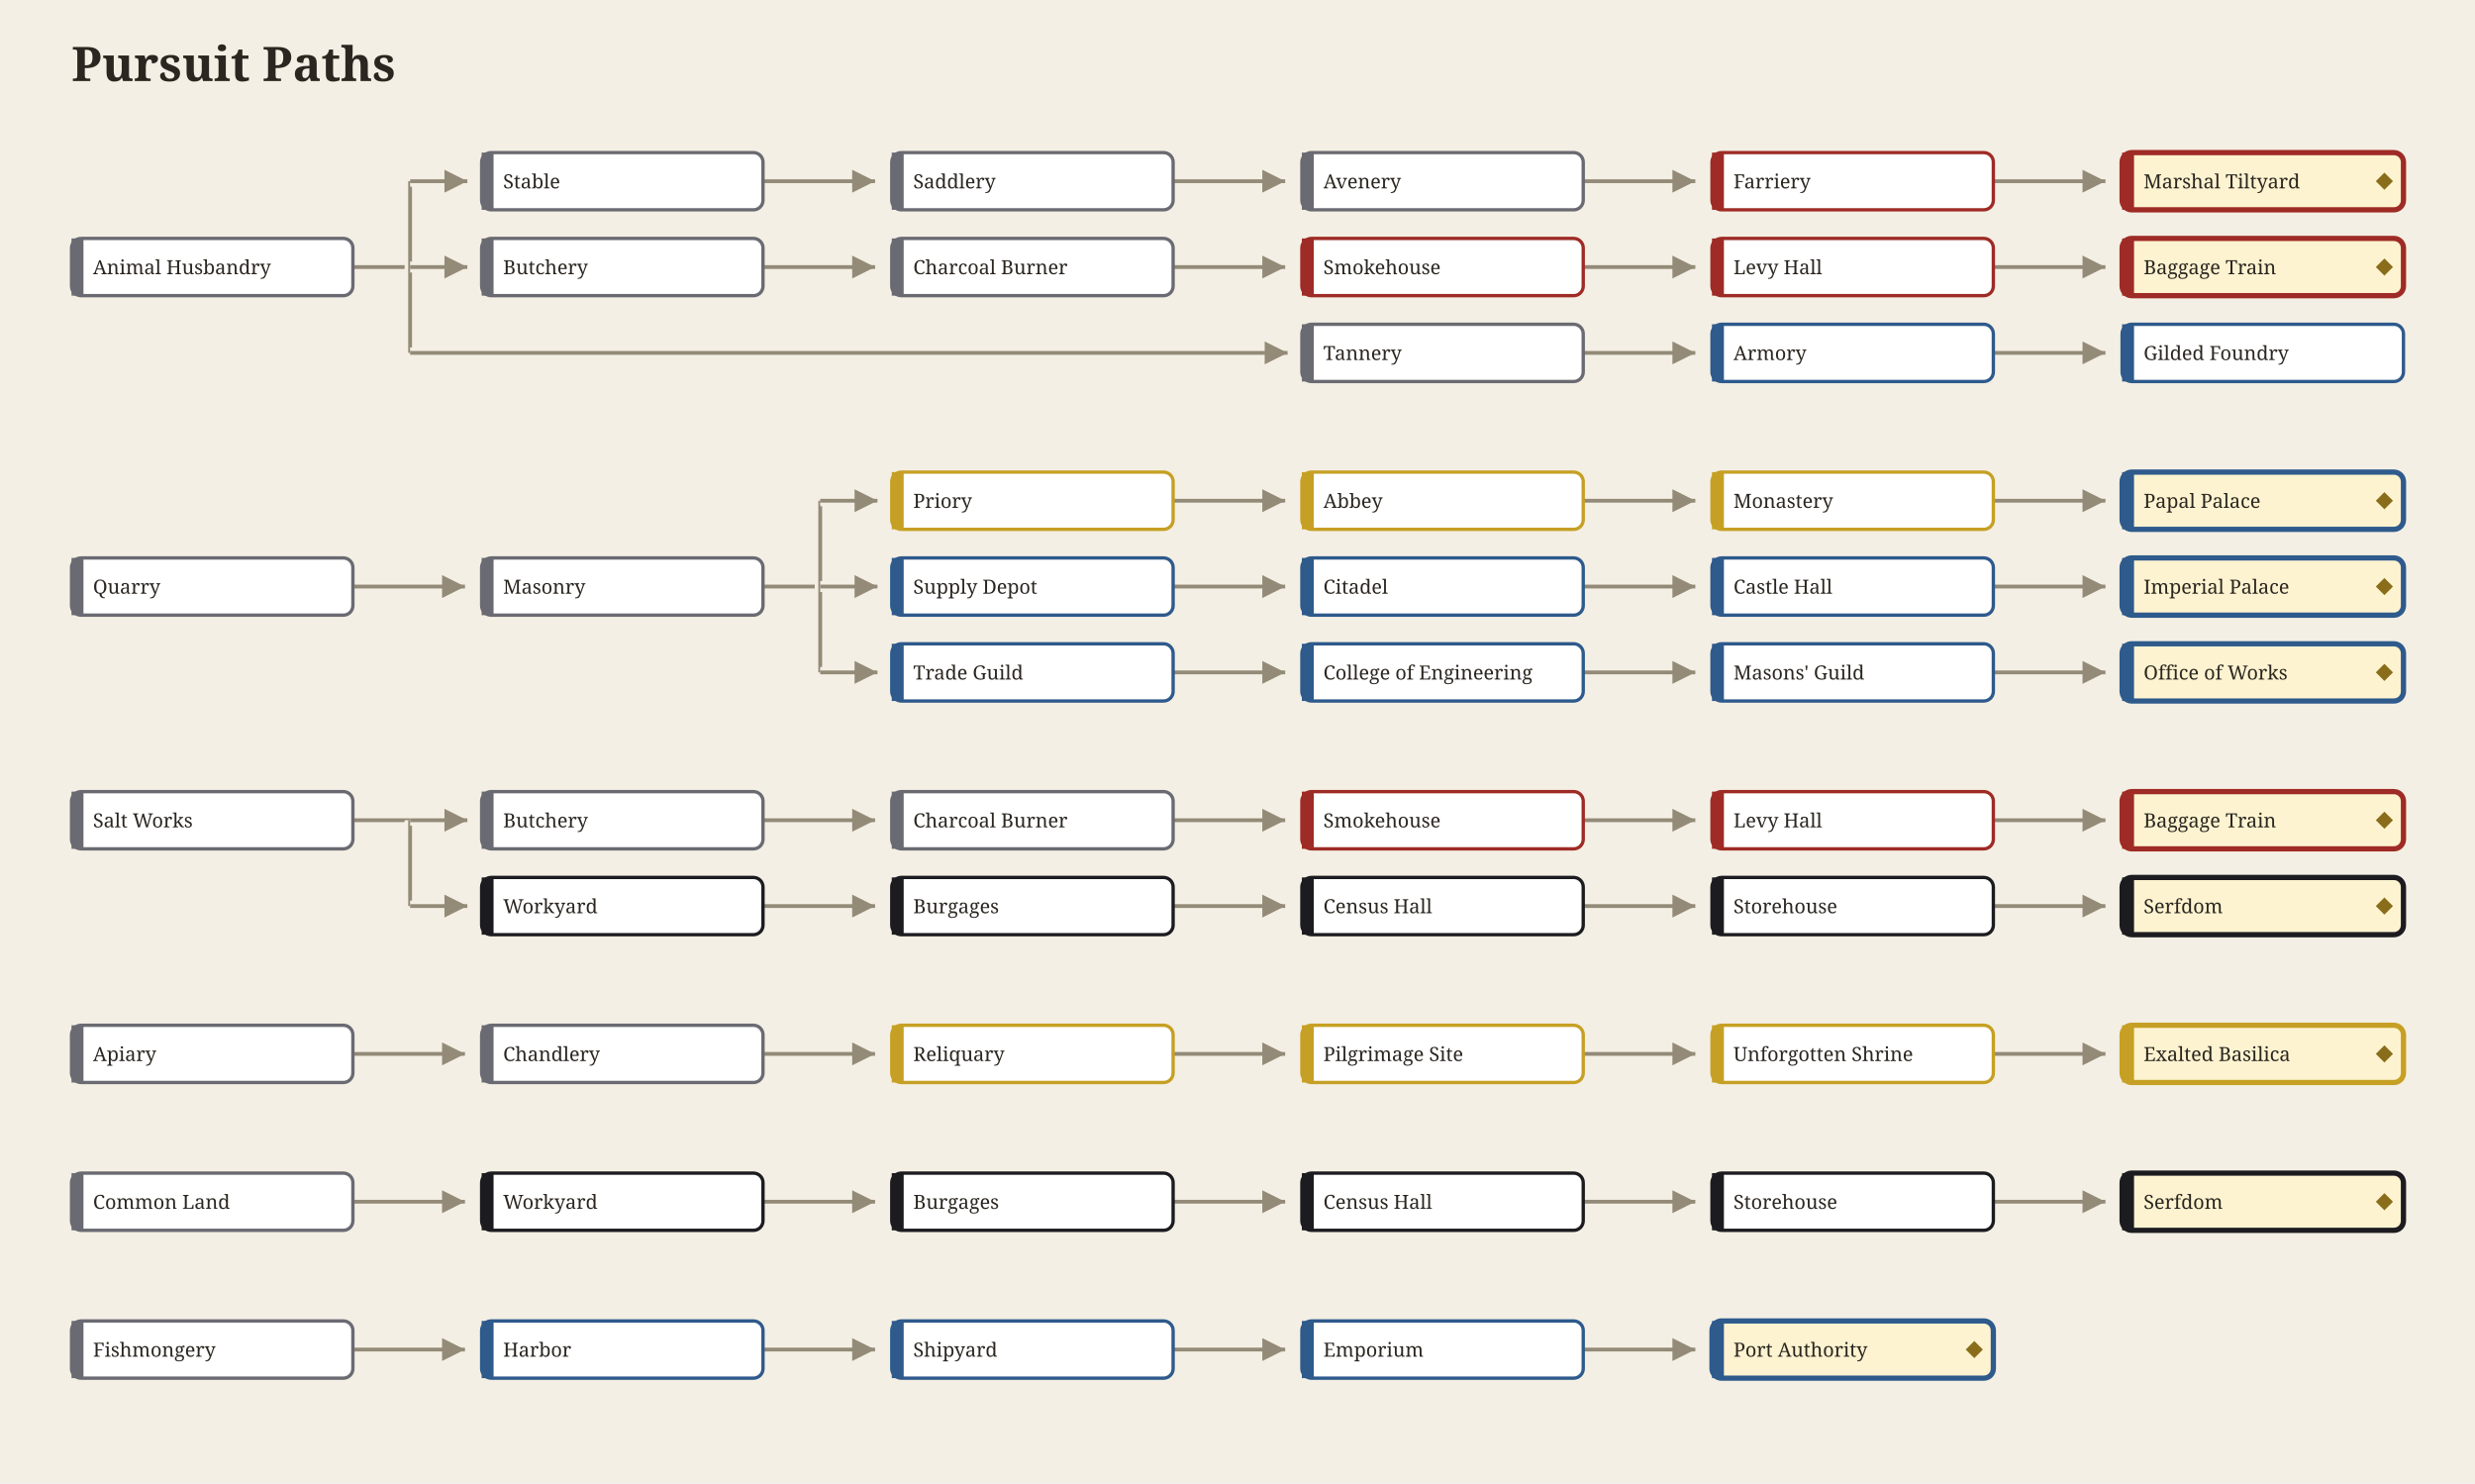
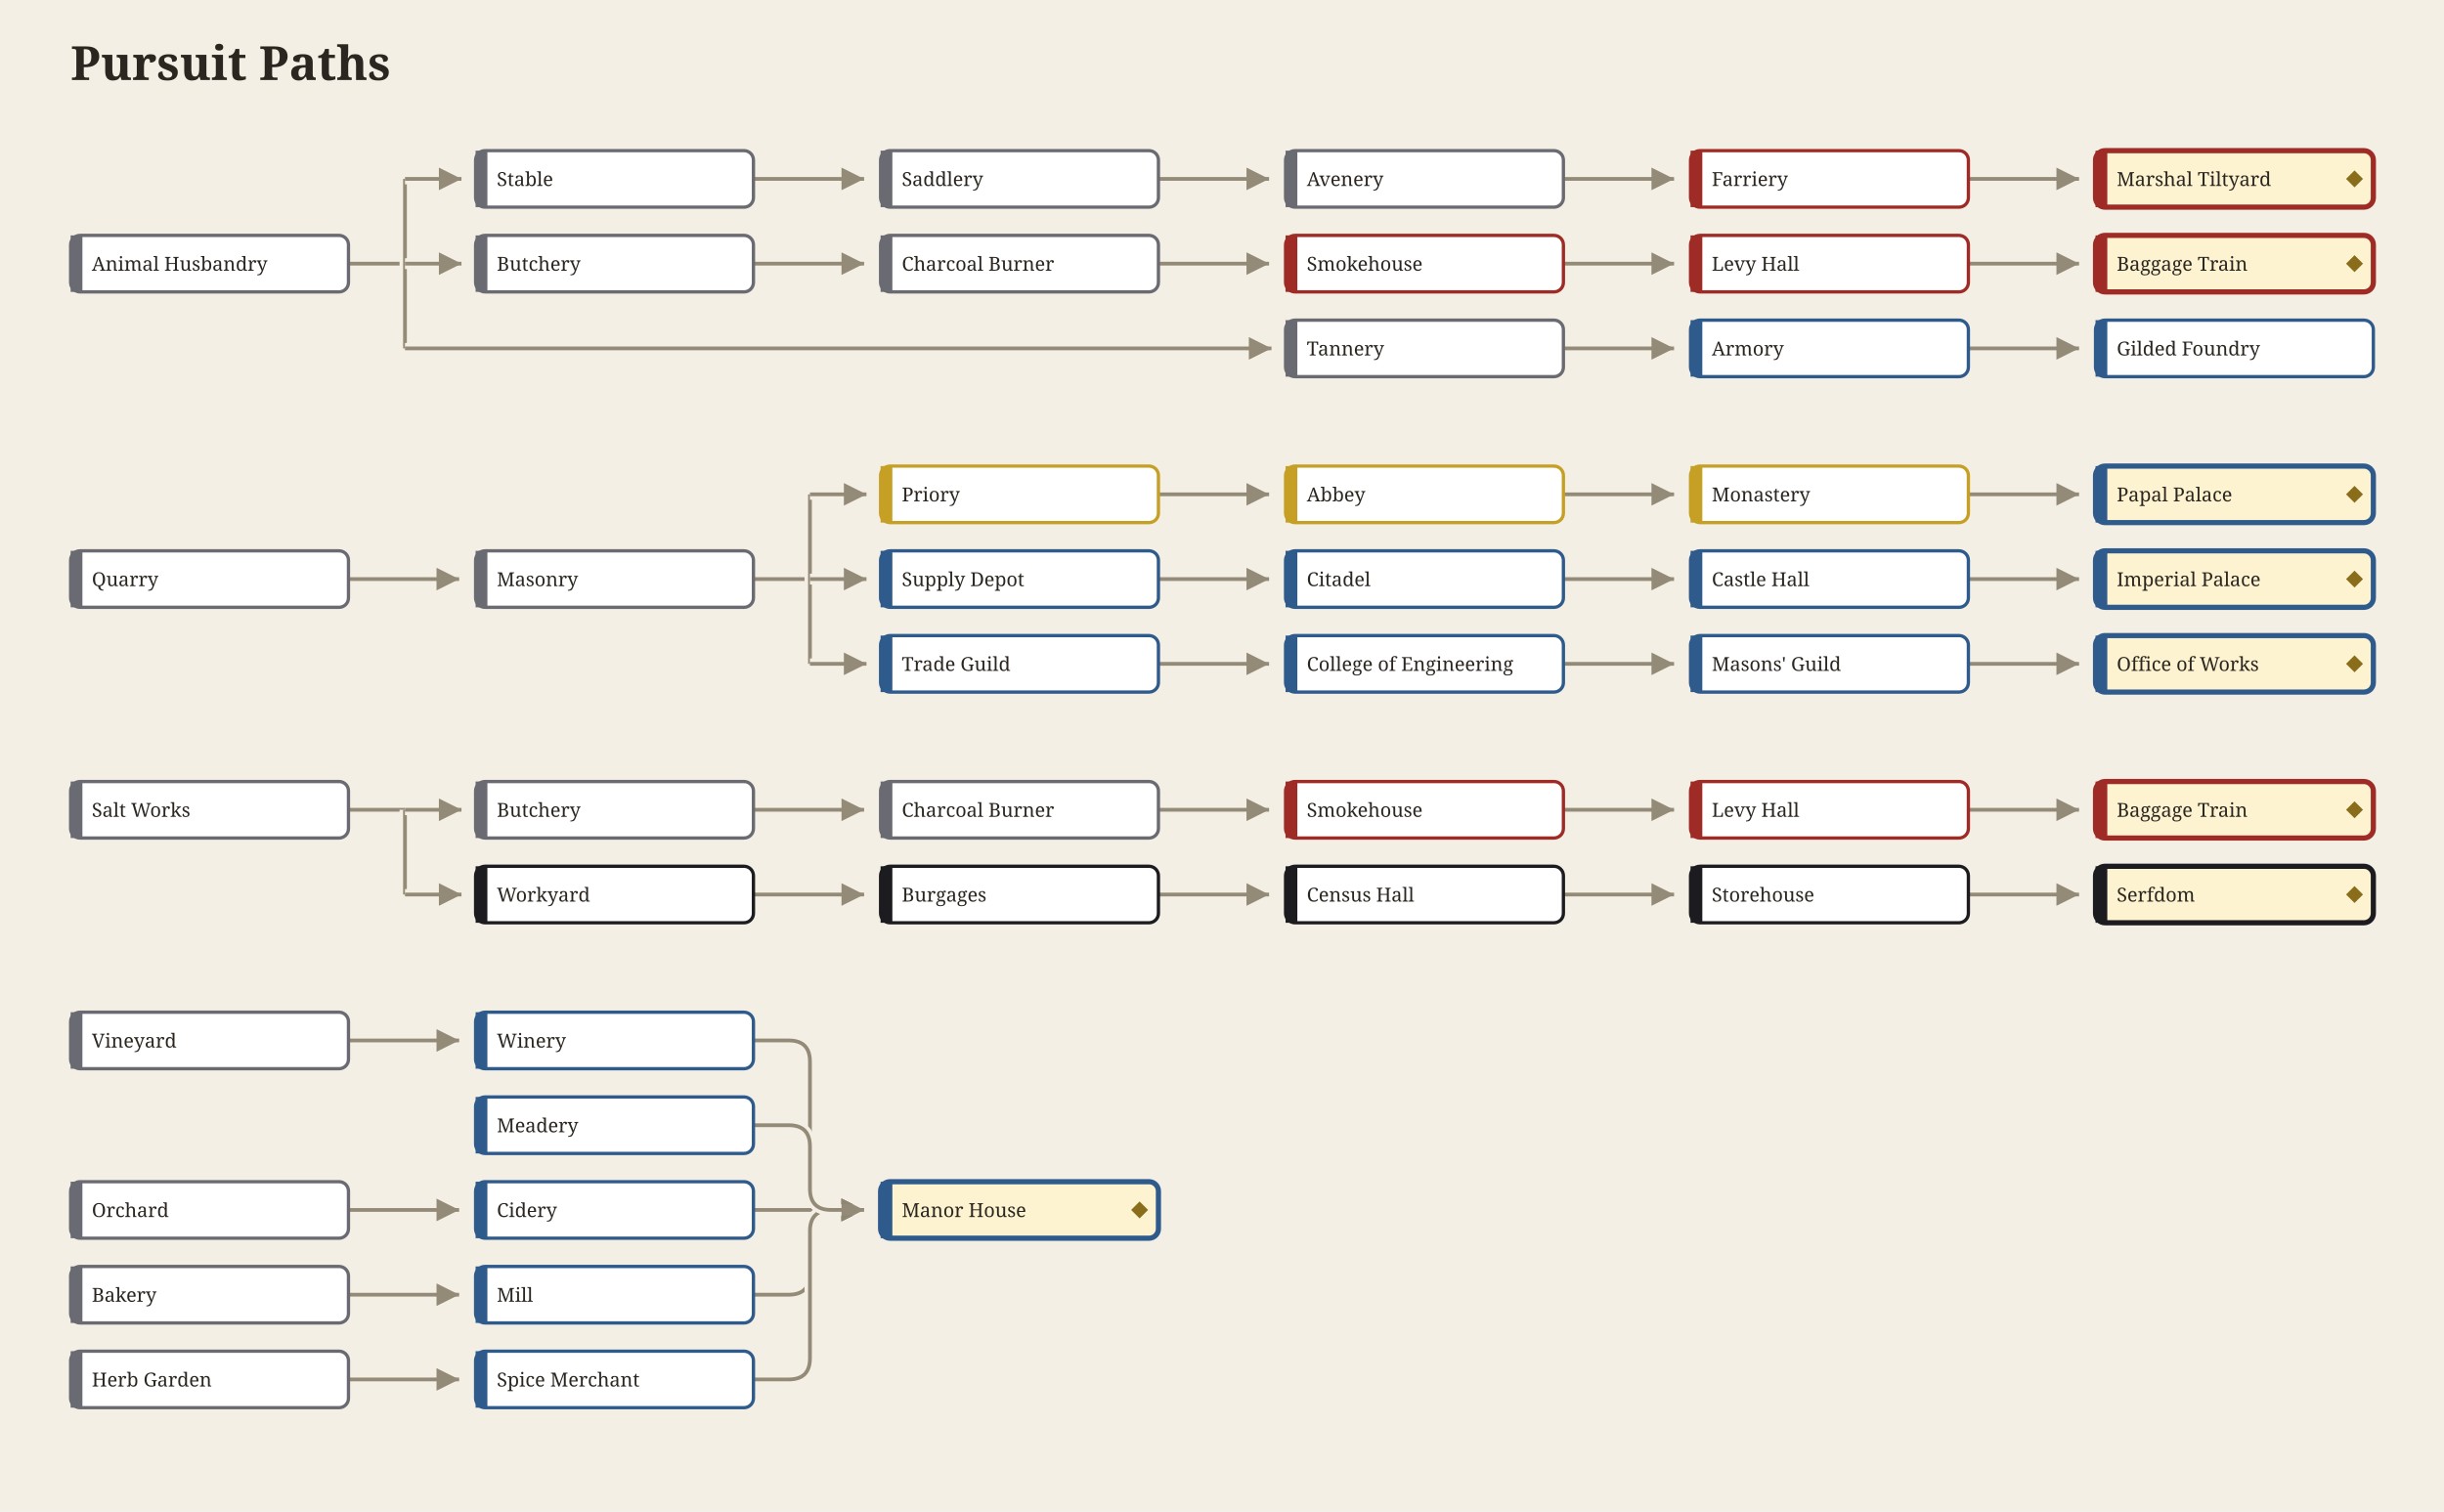
- <svg xmlns="http://www.w3.org/2000/svg" width="1038" height="622" viewBox="0 0 1038 622" font-family="Georgia, serif">
-   <rect width="1038" height="622" fill="#f4efe4" />
+ <svg xmlns="http://www.w3.org/2000/svg" width="1038" height="642" viewBox="0 0 1038 642" font-family="Georgia, serif">
+   <rect width="1038" height="642" fill="#f4efe4" />
  <defs>
    <marker id="arw-2E5A8C" markerWidth="7" markerHeight="7" refX="6" refY="3" orient="auto">
      <path d="M0,0 L6,3 L0,6 Z" fill="#2E5A8C" />
    </marker>
    <marker id="arw-9E2B25" markerWidth="7" markerHeight="7" refX="6" refY="3" orient="auto">
      <path d="M0,0 L6,3 L0,6 Z" fill="#9E2B25" />
    </marker>
    <marker id="arw-1c9c8c" markerWidth="7" markerHeight="7" refX="6" refY="3" orient="auto">
      <path d="M0,0 L6,3 L0,6 Z" fill="#1c9c8c" />
    </marker>
    <marker id="arw-C6A024" markerWidth="7" markerHeight="7" refX="6" refY="3" orient="auto">
      <path d="M0,0 L6,3 L0,6 Z" fill="#C6A024" />
    </marker>
    <marker id="arw-6A3D8F" markerWidth="7" markerHeight="7" refX="6" refY="3" orient="auto">
      <path d="M0,0 L6,3 L0,6 Z" fill="#6A3D8F" />
    </marker>
    <marker id="arw-CC6A1A" markerWidth="7" markerHeight="7" refX="6" refY="3" orient="auto">
      <path d="M0,0 L6,3 L0,6 Z" fill="#CC6A1A" />
    </marker>
    <marker id="arw-3a7d3a" markerWidth="7" markerHeight="7" refX="6" refY="3" orient="auto">
      <path d="M0,0 L6,3 L0,6 Z" fill="#3a7d3a" />
    </marker>
    <marker id="arw-b5347a" markerWidth="7" markerHeight="7" refX="6" refY="3" orient="auto">
      <path d="M0,0 L6,3 L0,6 Z" fill="#b5347a" />
    </marker>
    <marker id="arw-2b6f9e" markerWidth="7" markerHeight="7" refX="6" refY="3" orient="auto">
      <path d="M0,0 L6,3 L0,6 Z" fill="#2b6f9e" />
    </marker>
    <marker id="arw-8a6d1a" markerWidth="7" markerHeight="7" refX="6" refY="3" orient="auto">
      <path d="M0,0 L6,3 L0,6 Z" fill="#8a6d1a" />
    </marker>
    <marker id="arw-5f5647" markerWidth="7" markerHeight="7" refX="6" refY="3" orient="auto">
      <path d="M0,0 L6,3 L0,6 Z" fill="#5f5647" />
    </marker>
    <marker id="arw-7a2ea0" markerWidth="7" markerHeight="7" refX="6" refY="3" orient="auto">
      <path d="M0,0 L6,3 L0,6 Z" fill="#7a2ea0" />
    </marker>
    <marker id="arw-0f8a7e" markerWidth="7" markerHeight="7" refX="6" refY="3" orient="auto">
      <path d="M0,0 L6,3 L0,6 Z" fill="#0f8a7e" />
    </marker>
    <marker id="arw-a83232" markerWidth="7" markerHeight="7" refX="6" refY="3" orient="auto">
      <path d="M0,0 L6,3 L0,6 Z" fill="#a83232" />
    </marker>
    <marker id="arw-8f8672" markerWidth="7" markerHeight="7" refX="6" refY="3" orient="auto">
      <path d="M0,0 L6,3 L0,6 Z" fill="#8f8672" />
    </marker>
  </defs>
  <text x="30" y="34" font-size="20" font-weight="bold" fill="#2b2620">Pursuit Paths</text>
  <path d="M148,112 L172,112" fill="none" stroke="#f4efe4" stroke-width="4.6" opacity="1" />
  <path d="M148,112 L172,112" fill="none" stroke="#8f8672" stroke-width="1.6" opacity="0.95" />
  <path d="M172,76 L172,148" fill="none" stroke="#f4efe4" stroke-width="4.6" opacity="1" />
  <path d="M172,76 L172,148" fill="none" stroke="#8f8672" stroke-width="1.6" opacity="0.95" />
  <path d="M172,112 L196,112" fill="none" stroke="#f4efe4" stroke-width="4.6" opacity="1" />
  <path d="M172,112 L196,112" fill="none" stroke="#8f8672" stroke-width="1.6" opacity="0.95" marker-end="url(#arw-8f8672)" />
  <path d="M172,148 L540,148" fill="none" stroke="#f4efe4" stroke-width="4.6" opacity="1" />
  <path d="M172,148 L540,148" fill="none" stroke="#8f8672" stroke-width="1.6" opacity="0.95" marker-end="url(#arw-8f8672)" />
  <path d="M172,76 L196,76" fill="none" stroke="#f4efe4" stroke-width="4.6" opacity="1" />
  <path d="M172,76 L196,76" fill="none" stroke="#8f8672" stroke-width="1.6" opacity="0.95" marker-end="url(#arw-8f8672)" />
  <path d="M320,112 L367,112" fill="none" stroke="#f4efe4" stroke-width="4.6" opacity="1" />
  <path d="M320,112 L367,112" fill="none" stroke="#8f8672" stroke-width="1.6" opacity="0.95" marker-end="url(#arw-8f8672)" />
  <path d="M320,76 L367,76" fill="none" stroke="#f4efe4" stroke-width="4.6" opacity="1" />
  <path d="M320,76 L367,76" fill="none" stroke="#8f8672" stroke-width="1.6" opacity="0.95" marker-end="url(#arw-8f8672)" />
  <path d="M492,112 L539,112" fill="none" stroke="#f4efe4" stroke-width="4.6" opacity="1" />
  <path d="M492,112 L539,112" fill="none" stroke="#8f8672" stroke-width="1.6" opacity="0.95" marker-end="url(#arw-8f8672)" />
  <path d="M492,76 L539,76" fill="none" stroke="#f4efe4" stroke-width="4.6" opacity="1" />
  <path d="M492,76 L539,76" fill="none" stroke="#8f8672" stroke-width="1.6" opacity="0.95" marker-end="url(#arw-8f8672)" />
  <path d="M664,112 L711,112" fill="none" stroke="#f4efe4" stroke-width="4.6" opacity="1" />
  <path d="M664,112 L711,112" fill="none" stroke="#8f8672" stroke-width="1.6" opacity="0.95" marker-end="url(#arw-8f8672)" />
  <path d="M664,148 L711,148" fill="none" stroke="#f4efe4" stroke-width="4.6" opacity="1" />
  <path d="M664,148 L711,148" fill="none" stroke="#8f8672" stroke-width="1.6" opacity="0.95" marker-end="url(#arw-8f8672)" />
  <path d="M664,76 L711,76" fill="none" stroke="#f4efe4" stroke-width="4.6" opacity="1" />
  <path d="M664,76 L711,76" fill="none" stroke="#8f8672" stroke-width="1.6" opacity="0.95" marker-end="url(#arw-8f8672)" />
  <path d="M836,112 L883,112" fill="none" stroke="#f4efe4" stroke-width="4.6" opacity="1" />
  <path d="M836,112 L883,112" fill="none" stroke="#8f8672" stroke-width="1.6" opacity="0.95" marker-end="url(#arw-8f8672)" />
  <path d="M836,148 L883,148" fill="none" stroke="#f4efe4" stroke-width="4.6" opacity="1" />
  <path d="M836,148 L883,148" fill="none" stroke="#8f8672" stroke-width="1.6" opacity="0.95" marker-end="url(#arw-8f8672)" />
  <path d="M836,76 L883,76" fill="none" stroke="#f4efe4" stroke-width="4.6" opacity="1" />
  <path d="M836,76 L883,76" fill="none" stroke="#8f8672" stroke-width="1.6" opacity="0.95" marker-end="url(#arw-8f8672)" />
  <rect x="30" y="100" width="118" height="24" rx="4" fill="#ffffff" stroke="#6a6a72" stroke-width="1.4" />
  <rect x="30" y="100" width="5" height="24" fill="#6a6a72" />
  <text x="39" y="115" font-size="8.2" fill="#2b2620">Animal Husbandry</text>
  <rect x="202" y="100" width="118" height="24" rx="4" fill="#ffffff" stroke="#6a6a72" stroke-width="1.4" />
  <rect x="202" y="100" width="5" height="24" fill="#6a6a72" />
  <text x="211" y="115" font-size="8.2" fill="#2b2620">Butchery</text>
  <rect x="202" y="64" width="118" height="24" rx="4" fill="#ffffff" stroke="#6a6a72" stroke-width="1.4" />
  <rect x="202" y="64" width="5" height="24" fill="#6a6a72" />
  <text x="211" y="79" font-size="8.2" fill="#2b2620">Stable</text>
  <rect x="374" y="100" width="118" height="24" rx="4" fill="#ffffff" stroke="#6a6a72" stroke-width="1.4" />
  <rect x="374" y="100" width="5" height="24" fill="#6a6a72" />
  <text x="383" y="115" font-size="8.2" fill="#2b2620">Charcoal Burner</text>
  <rect x="374" y="64" width="118" height="24" rx="4" fill="#ffffff" stroke="#6a6a72" stroke-width="1.4" />
  <rect x="374" y="64" width="5" height="24" fill="#6a6a72" />
  <text x="383" y="79" font-size="8.2" fill="#2b2620">Saddlery</text>
  <rect x="546" y="100" width="118" height="24" rx="4" fill="#ffffff" stroke="#9E2B25" stroke-width="1.4" />
  <rect x="546" y="100" width="5" height="24" fill="#9E2B25" />
  <text x="555" y="115" font-size="8.2" fill="#2b2620">Smokehouse</text>
  <rect x="546" y="136" width="118" height="24" rx="4" fill="#ffffff" stroke="#6a6a72" stroke-width="1.4" />
  <rect x="546" y="136" width="5" height="24" fill="#6a6a72" />
  <text x="555" y="151" font-size="8.2" fill="#2b2620">Tannery</text>
  <rect x="546" y="64" width="118" height="24" rx="4" fill="#ffffff" stroke="#6a6a72" stroke-width="1.4" />
  <rect x="546" y="64" width="5" height="24" fill="#6a6a72" />
  <text x="555" y="79" font-size="8.2" fill="#2b2620">Avenery</text>
  <rect x="718" y="100" width="118" height="24" rx="4" fill="#ffffff" stroke="#9E2B25" stroke-width="1.4" />
  <rect x="718" y="100" width="5" height="24" fill="#9E2B25" />
  <text x="727" y="115" font-size="8.2" fill="#2b2620">Levy Hall</text>
  <rect x="718" y="136" width="118" height="24" rx="4" fill="#ffffff" stroke="#2E5A8C" stroke-width="1.4" />
  <rect x="718" y="136" width="5" height="24" fill="#2E5A8C" />
  <text x="727" y="151" font-size="8.2" fill="#2b2620">Armory</text>
  <rect x="718" y="64" width="118" height="24" rx="4" fill="#ffffff" stroke="#9E2B25" stroke-width="1.4" />
  <rect x="718" y="64" width="5" height="24" fill="#9E2B25" />
  <text x="727" y="79" font-size="8.2" fill="#2b2620">Farriery</text>
  <rect x="890" y="100" width="118" height="24" rx="4" fill="#fdf3d0" stroke="#9E2B25" stroke-width="2.2" />
  <rect x="890" y="100" width="5" height="24" fill="#9E2B25" />
  <text x="899" y="115" font-size="8.2" fill="#2b2620">Baggage Train</text>
  <polygon points="1000.0,108.4 1003.6,112.0 1000.0,115.6 996.4,112.0" fill="#8a6d1a" />
  <rect x="890" y="136" width="118" height="24" rx="4" fill="#ffffff" stroke="#2E5A8C" stroke-width="1.4" />
  <rect x="890" y="136" width="5" height="24" fill="#2E5A8C" />
  <text x="899" y="151" font-size="8.2" fill="#2b2620">Gilded Foundry</text>
  <rect x="890" y="64" width="118" height="24" rx="4" fill="#fdf3d0" stroke="#9E2B25" stroke-width="2.2" />
  <rect x="890" y="64" width="5" height="24" fill="#9E2B25" />
  <text x="899" y="79" font-size="8.2" fill="#2b2620">Marshal Tiltyard</text>
  <polygon points="1000.0,72.4 1003.6,76.0 1000.0,79.6 996.4,76.0" fill="#8a6d1a" />
  <path d="M148,246 L195,246" fill="none" stroke="#f4efe4" stroke-width="4.6" opacity="1" />
  <path d="M148,246 L195,246" fill="none" stroke="#8f8672" stroke-width="1.6" opacity="0.95" marker-end="url(#arw-8f8672)" />
  <path d="M320,246 L344,246" fill="none" stroke="#f4efe4" stroke-width="4.6" opacity="1" />
  <path d="M320,246 L344,246" fill="none" stroke="#8f8672" stroke-width="1.6" opacity="0.95" />
  <path d="M344,210 L344,282" fill="none" stroke="#f4efe4" stroke-width="4.6" opacity="1" />
  <path d="M344,210 L344,282" fill="none" stroke="#8f8672" stroke-width="1.6" opacity="0.95" />
  <path d="M344,210 L368,210" fill="none" stroke="#f4efe4" stroke-width="4.6" opacity="1" />
  <path d="M344,210 L368,210" fill="none" stroke="#8f8672" stroke-width="1.6" opacity="0.95" marker-end="url(#arw-8f8672)" />
  <path d="M344,246 L368,246" fill="none" stroke="#f4efe4" stroke-width="4.6" opacity="1" />
  <path d="M344,246 L368,246" fill="none" stroke="#8f8672" stroke-width="1.6" opacity="0.95" marker-end="url(#arw-8f8672)" />
  <path d="M344,282 L368,282" fill="none" stroke="#f4efe4" stroke-width="4.6" opacity="1" />
  <path d="M344,282 L368,282" fill="none" stroke="#8f8672" stroke-width="1.6" opacity="0.95" marker-end="url(#arw-8f8672)" />
  <path d="M492,246 L539,246" fill="none" stroke="#f4efe4" stroke-width="4.6" opacity="1" />
  <path d="M492,246 L539,246" fill="none" stroke="#8f8672" stroke-width="1.6" opacity="0.95" marker-end="url(#arw-8f8672)" />
  <path d="M492,282 L539,282" fill="none" stroke="#f4efe4" stroke-width="4.6" opacity="1" />
  <path d="M492,282 L539,282" fill="none" stroke="#8f8672" stroke-width="1.6" opacity="0.95" marker-end="url(#arw-8f8672)" />
  <path d="M492,210 L539,210" fill="none" stroke="#f4efe4" stroke-width="4.6" opacity="1" />
  <path d="M492,210 L539,210" fill="none" stroke="#8f8672" stroke-width="1.6" opacity="0.95" marker-end="url(#arw-8f8672)" />
  <path d="M664,246 L711,246" fill="none" stroke="#f4efe4" stroke-width="4.6" opacity="1" />
  <path d="M664,246 L711,246" fill="none" stroke="#8f8672" stroke-width="1.6" opacity="0.95" marker-end="url(#arw-8f8672)" />
  <path d="M664,282 L711,282" fill="none" stroke="#f4efe4" stroke-width="4.6" opacity="1" />
  <path d="M664,282 L711,282" fill="none" stroke="#8f8672" stroke-width="1.6" opacity="0.95" marker-end="url(#arw-8f8672)" />
  <path d="M664,210 L711,210" fill="none" stroke="#f4efe4" stroke-width="4.6" opacity="1" />
  <path d="M664,210 L711,210" fill="none" stroke="#8f8672" stroke-width="1.6" opacity="0.95" marker-end="url(#arw-8f8672)" />
  <path d="M836,246 L883,246" fill="none" stroke="#f4efe4" stroke-width="4.6" opacity="1" />
  <path d="M836,246 L883,246" fill="none" stroke="#8f8672" stroke-width="1.6" opacity="0.95" marker-end="url(#arw-8f8672)" />
  <path d="M836,282 L883,282" fill="none" stroke="#f4efe4" stroke-width="4.6" opacity="1" />
  <path d="M836,282 L883,282" fill="none" stroke="#8f8672" stroke-width="1.6" opacity="0.95" marker-end="url(#arw-8f8672)" />
  <path d="M836,210 L883,210" fill="none" stroke="#f4efe4" stroke-width="4.6" opacity="1" />
  <path d="M836,210 L883,210" fill="none" stroke="#8f8672" stroke-width="1.6" opacity="0.95" marker-end="url(#arw-8f8672)" />
  <rect x="30" y="234" width="118" height="24" rx="4" fill="#ffffff" stroke="#6a6a72" stroke-width="1.4" />
  <rect x="30" y="234" width="5" height="24" fill="#6a6a72" />
  <text x="39" y="249" font-size="8.2" fill="#2b2620">Quarry</text>
  <rect x="202" y="234" width="118" height="24" rx="4" fill="#ffffff" stroke="#6a6a72" stroke-width="1.4" />
  <rect x="202" y="234" width="5" height="24" fill="#6a6a72" />
  <text x="211" y="249" font-size="8.2" fill="#2b2620">Masonry</text>
  <rect x="374" y="234" width="118" height="24" rx="4" fill="#ffffff" stroke="#2E5A8C" stroke-width="1.4" />
  <rect x="374" y="234" width="5" height="24" fill="#2E5A8C" />
  <text x="383" y="249" font-size="8.2" fill="#2b2620">Supply Depot</text>
  <rect x="374" y="270" width="118" height="24" rx="4" fill="#ffffff" stroke="#2E5A8C" stroke-width="1.4" />
  <rect x="374" y="270" width="5" height="24" fill="#2E5A8C" />
  <text x="383" y="285" font-size="8.2" fill="#2b2620">Trade Guild</text>
  <rect x="374" y="198" width="118" height="24" rx="4" fill="#ffffff" stroke="#C6A024" stroke-width="1.4" />
  <rect x="374" y="198" width="5" height="24" fill="#C6A024" />
  <text x="383" y="213" font-size="8.2" fill="#2b2620">Priory</text>
  <rect x="546" y="234" width="118" height="24" rx="4" fill="#ffffff" stroke="#2E5A8C" stroke-width="1.4" />
  <rect x="546" y="234" width="5" height="24" fill="#2E5A8C" />
  <text x="555" y="249" font-size="8.2" fill="#2b2620">Citadel</text>
  <rect x="546" y="270" width="118" height="24" rx="4" fill="#ffffff" stroke="#2E5A8C" stroke-width="1.4" />
  <rect x="546" y="270" width="5" height="24" fill="#2E5A8C" />
  <text x="555" y="285" font-size="8.2" fill="#2b2620">College of Engineering</text>
  <rect x="546" y="198" width="118" height="24" rx="4" fill="#ffffff" stroke="#C6A024" stroke-width="1.4" />
  <rect x="546" y="198" width="5" height="24" fill="#C6A024" />
  <text x="555" y="213" font-size="8.2" fill="#2b2620">Abbey</text>
  <rect x="718" y="234" width="118" height="24" rx="4" fill="#ffffff" stroke="#2E5A8C" stroke-width="1.4" />
  <rect x="718" y="234" width="5" height="24" fill="#2E5A8C" />
  <text x="727" y="249" font-size="8.2" fill="#2b2620">Castle Hall</text>
  <rect x="718" y="270" width="118" height="24" rx="4" fill="#ffffff" stroke="#2E5A8C" stroke-width="1.4" />
  <rect x="718" y="270" width="5" height="24" fill="#2E5A8C" />
  <text x="727" y="285" font-size="8.2" fill="#2b2620">Masons' Guild</text>
  <rect x="718" y="198" width="118" height="24" rx="4" fill="#ffffff" stroke="#C6A024" stroke-width="1.4" />
  <rect x="718" y="198" width="5" height="24" fill="#C6A024" />
  <text x="727" y="213" font-size="8.2" fill="#2b2620">Monastery</text>
  <rect x="890" y="234" width="118" height="24" rx="4" fill="#fdf3d0" stroke="#2E5A8C" stroke-width="2.2" />
  <rect x="890" y="234" width="5" height="24" fill="#2E5A8C" />
  <text x="899" y="249" font-size="8.2" fill="#2b2620">Imperial Palace</text>
  <polygon points="1000.0,242.4 1003.6,246.0 1000.0,249.6 996.4,246.0" fill="#8a6d1a" />
  <rect x="890" y="270" width="118" height="24" rx="4" fill="#fdf3d0" stroke="#2E5A8C" stroke-width="2.2" />
  <rect x="890" y="270" width="5" height="24" fill="#2E5A8C" />
  <text x="899" y="285" font-size="8.2" fill="#2b2620">Office of Works</text>
  <polygon points="1000.0,278.4 1003.6,282.0 1000.0,285.6 996.4,282.0" fill="#8a6d1a" />
  <rect x="890" y="198" width="118" height="24" rx="4" fill="#fdf3d0" stroke="#2E5A8C" stroke-width="2.2" />
  <rect x="890" y="198" width="5" height="24" fill="#2E5A8C" />
  <text x="899" y="213" font-size="8.2" fill="#2b2620">Papal Palace</text>
  <polygon points="1000.0,206.4 1003.6,210.0 1000.0,213.6 996.4,210.0" fill="#8a6d1a" />
  <path d="M148,344 L172,344" fill="none" stroke="#f4efe4" stroke-width="4.6" opacity="1" />
  <path d="M148,344 L172,344" fill="none" stroke="#8f8672" stroke-width="1.6" opacity="0.95" />
  <path d="M172,344 L172,380" fill="none" stroke="#f4efe4" stroke-width="4.6" opacity="1" />
  <path d="M172,344 L172,380" fill="none" stroke="#8f8672" stroke-width="1.6" opacity="0.95" />
  <path d="M172,344 L196,344" fill="none" stroke="#f4efe4" stroke-width="4.6" opacity="1" />
  <path d="M172,344 L196,344" fill="none" stroke="#8f8672" stroke-width="1.6" opacity="0.95" marker-end="url(#arw-8f8672)" />
  <path d="M172,380 L196,380" fill="none" stroke="#f4efe4" stroke-width="4.6" opacity="1" />
  <path d="M172,380 L196,380" fill="none" stroke="#8f8672" stroke-width="1.6" opacity="0.95" marker-end="url(#arw-8f8672)" />
  <path d="M320,344 L367,344" fill="none" stroke="#f4efe4" stroke-width="4.6" opacity="1" />
  <path d="M320,344 L367,344" fill="none" stroke="#8f8672" stroke-width="1.6" opacity="0.95" marker-end="url(#arw-8f8672)" />
  <path d="M320,380 L367,380" fill="none" stroke="#f4efe4" stroke-width="4.6" opacity="1" />
  <path d="M320,380 L367,380" fill="none" stroke="#8f8672" stroke-width="1.6" opacity="0.95" marker-end="url(#arw-8f8672)" />
  <path d="M492,344 L539,344" fill="none" stroke="#f4efe4" stroke-width="4.6" opacity="1" />
  <path d="M492,344 L539,344" fill="none" stroke="#8f8672" stroke-width="1.6" opacity="0.95" marker-end="url(#arw-8f8672)" />
  <path d="M492,380 L539,380" fill="none" stroke="#f4efe4" stroke-width="4.6" opacity="1" />
  <path d="M492,380 L539,380" fill="none" stroke="#8f8672" stroke-width="1.6" opacity="0.95" marker-end="url(#arw-8f8672)" />
  <path d="M664,344 L711,344" fill="none" stroke="#f4efe4" stroke-width="4.6" opacity="1" />
  <path d="M664,344 L711,344" fill="none" stroke="#8f8672" stroke-width="1.6" opacity="0.95" marker-end="url(#arw-8f8672)" />
  <path d="M664,380 L711,380" fill="none" stroke="#f4efe4" stroke-width="4.6" opacity="1" />
  <path d="M664,380 L711,380" fill="none" stroke="#8f8672" stroke-width="1.6" opacity="0.95" marker-end="url(#arw-8f8672)" />
  <path d="M836,344 L883,344" fill="none" stroke="#f4efe4" stroke-width="4.6" opacity="1" />
  <path d="M836,344 L883,344" fill="none" stroke="#8f8672" stroke-width="1.6" opacity="0.95" marker-end="url(#arw-8f8672)" />
  <path d="M836,380 L883,380" fill="none" stroke="#f4efe4" stroke-width="4.6" opacity="1" />
  <path d="M836,380 L883,380" fill="none" stroke="#8f8672" stroke-width="1.6" opacity="0.95" marker-end="url(#arw-8f8672)" />
  <rect x="30" y="332" width="118" height="24" rx="4" fill="#ffffff" stroke="#6a6a72" stroke-width="1.4" />
  <rect x="30" y="332" width="5" height="24" fill="#6a6a72" />
  <text x="39" y="347" font-size="8.2" fill="#2b2620">Salt Works</text>
  <rect x="202" y="332" width="118" height="24" rx="4" fill="#ffffff" stroke="#6a6a72" stroke-width="1.4" />
  <rect x="202" y="332" width="5" height="24" fill="#6a6a72" />
  <text x="211" y="347" font-size="8.2" fill="#2b2620">Butchery</text>
  <rect x="202" y="368" width="118" height="24" rx="4" fill="#ffffff" stroke="#1c1c20" stroke-width="1.4" />
  <rect x="202" y="368" width="5" height="24" fill="#1c1c20" />
  <text x="211" y="383" font-size="8.2" fill="#2b2620">Workyard</text>
  <rect x="374" y="332" width="118" height="24" rx="4" fill="#ffffff" stroke="#6a6a72" stroke-width="1.4" />
  <rect x="374" y="332" width="5" height="24" fill="#6a6a72" />
  <text x="383" y="347" font-size="8.2" fill="#2b2620">Charcoal Burner</text>
  <rect x="374" y="368" width="118" height="24" rx="4" fill="#ffffff" stroke="#1c1c20" stroke-width="1.4" />
  <rect x="374" y="368" width="5" height="24" fill="#1c1c20" />
  <text x="383" y="383" font-size="8.2" fill="#2b2620">Burgages</text>
  <rect x="546" y="332" width="118" height="24" rx="4" fill="#ffffff" stroke="#9E2B25" stroke-width="1.4" />
  <rect x="546" y="332" width="5" height="24" fill="#9E2B25" />
  <text x="555" y="347" font-size="8.2" fill="#2b2620">Smokehouse</text>
  <rect x="546" y="368" width="118" height="24" rx="4" fill="#ffffff" stroke="#1c1c20" stroke-width="1.4" />
  <rect x="546" y="368" width="5" height="24" fill="#1c1c20" />
  <text x="555" y="383" font-size="8.2" fill="#2b2620">Census Hall</text>
  <rect x="718" y="332" width="118" height="24" rx="4" fill="#ffffff" stroke="#9E2B25" stroke-width="1.4" />
  <rect x="718" y="332" width="5" height="24" fill="#9E2B25" />
  <text x="727" y="347" font-size="8.2" fill="#2b2620">Levy Hall</text>
  <rect x="718" y="368" width="118" height="24" rx="4" fill="#ffffff" stroke="#1c1c20" stroke-width="1.4" />
  <rect x="718" y="368" width="5" height="24" fill="#1c1c20" />
  <text x="727" y="383" font-size="8.2" fill="#2b2620">Storehouse</text>
  <rect x="890" y="332" width="118" height="24" rx="4" fill="#fdf3d0" stroke="#9E2B25" stroke-width="2.2" />
  <rect x="890" y="332" width="5" height="24" fill="#9E2B25" />
  <text x="899" y="347" font-size="8.2" fill="#2b2620">Baggage Train</text>
  <polygon points="1000.0,340.4 1003.6,344.0 1000.0,347.6 996.4,344.0" fill="#8a6d1a" />
  <rect x="890" y="368" width="118" height="24" rx="4" fill="#fdf3d0" stroke="#1c1c20" stroke-width="2.2" />
  <rect x="890" y="368" width="5" height="24" fill="#1c1c20" />
  <text x="899" y="383" font-size="8.2" fill="#2b2620">Serfdom</text>
  <polygon points="1000.0,376.4 1003.6,380.0 1000.0,383.6 996.4,380.0" fill="#8a6d1a" />
+   <path d="M148,514 L195,514" fill="none" stroke="#f4efe4" stroke-width="4.6" opacity="1" />
+   <path d="M148,514 L195,514" fill="none" stroke="#8f8672" stroke-width="1.6" opacity="0.95" marker-end="url(#arw-8f8672)" />
+   <path d="M148,550 L195,550" fill="none" stroke="#f4efe4" stroke-width="4.6" opacity="1" />
+   <path d="M148,550 L195,550" fill="none" stroke="#8f8672" stroke-width="1.6" opacity="0.95" marker-end="url(#arw-8f8672)" />
+   <path d="M148,586 L195,586" fill="none" stroke="#f4efe4" stroke-width="4.6" opacity="1" />
+   <path d="M148,586 L195,586" fill="none" stroke="#8f8672" stroke-width="1.6" opacity="0.95" marker-end="url(#arw-8f8672)" />
  <path d="M148,442 L195,442" fill="none" stroke="#f4efe4" stroke-width="4.6" opacity="1" />
  <path d="M148,442 L195,442" fill="none" stroke="#8f8672" stroke-width="1.6" opacity="0.95" marker-end="url(#arw-8f8672)" />
-   <path d="M320,442 L367,442" fill="none" stroke="#f4efe4" stroke-width="4.6" opacity="1" />
-   <path d="M320,442 L367,442" fill="none" stroke="#8f8672" stroke-width="1.6" opacity="0.95" marker-end="url(#arw-8f8672)" />
-   <path d="M492,442 L539,442" fill="none" stroke="#f4efe4" stroke-width="4.6" opacity="1" />
-   <path d="M492,442 L539,442" fill="none" stroke="#8f8672" stroke-width="1.6" opacity="0.95" marker-end="url(#arw-8f8672)" />
-   <path d="M664,442 L711,442" fill="none" stroke="#f4efe4" stroke-width="4.6" opacity="1" />
-   <path d="M664,442 L711,442" fill="none" stroke="#8f8672" stroke-width="1.6" opacity="0.95" marker-end="url(#arw-8f8672)" />
-   <path d="M836,442 L883,442" fill="none" stroke="#f4efe4" stroke-width="4.6" opacity="1" />
-   <path d="M836,442 L883,442" fill="none" stroke="#8f8672" stroke-width="1.6" opacity="0.95" marker-end="url(#arw-8f8672)" />
+   <path d="M320,514 L367,514" fill="none" stroke="#f4efe4" stroke-width="4.6" opacity="1" />
+   <path d="M320,514 L367,514" fill="none" stroke="#8f8672" stroke-width="1.6" opacity="0.95" marker-end="url(#arw-8f8672)" />
+   <path d="M320,550 L335,550 Q344,550 344,541 L344,523 Q344,514 353,514 L367,514" fill="none" stroke="#f4efe4" stroke-width="4.6" opacity="1" />
+   <path d="M320,550 L335,550 Q344,550 344,541 L344,523 Q344,514 353,514 L367,514" fill="none" stroke="#8f8672" stroke-width="1.6" opacity="0.95" marker-end="url(#arw-8f8672)" />
+   <path d="M320,586 L335,586 Q344,586 344,577 L344,523 Q344,514 353,514 L367,514" fill="none" stroke="#f4efe4" stroke-width="4.6" opacity="1" />
+   <path d="M320,586 L335,586 Q344,586 344,577 L344,523 Q344,514 353,514 L367,514" fill="none" stroke="#8f8672" stroke-width="1.6" opacity="0.95" marker-end="url(#arw-8f8672)" />
+   <path d="M320,442 L335,442 Q344,442 344,451 L344,505 Q344,514 353,514 L367,514" fill="none" stroke="#f4efe4" stroke-width="4.6" opacity="1" />
+   <path d="M320,442 L335,442 Q344,442 344,451 L344,505 Q344,514 353,514 L367,514" fill="none" stroke="#8f8672" stroke-width="1.6" opacity="0.95" marker-end="url(#arw-8f8672)" />
+   <path d="M320,478 L335,478 Q344,478 344,487 L344,505 Q344,514 353,514 L367,514" fill="none" stroke="#f4efe4" stroke-width="4.6" opacity="1" />
+   <path d="M320,478 L335,478 Q344,478 344,487 L344,505 Q344,514 353,514 L367,514" fill="none" stroke="#8f8672" stroke-width="1.6" opacity="0.95" marker-end="url(#arw-8f8672)" />
+   <rect x="30" y="502" width="118" height="24" rx="4" fill="#ffffff" stroke="#6a6a72" stroke-width="1.4" />
+   <rect x="30" y="502" width="5" height="24" fill="#6a6a72" />
+   <text x="39" y="517" font-size="8.2" fill="#2b2620">Orchard</text>
+   <rect x="30" y="538" width="118" height="24" rx="4" fill="#ffffff" stroke="#6a6a72" stroke-width="1.4" />
+   <rect x="30" y="538" width="5" height="24" fill="#6a6a72" />
+   <text x="39" y="553" font-size="8.2" fill="#2b2620">Bakery</text>
+   <rect x="30" y="574" width="118" height="24" rx="4" fill="#ffffff" stroke="#6a6a72" stroke-width="1.4" />
+   <rect x="30" y="574" width="5" height="24" fill="#6a6a72" />
+   <text x="39" y="589" font-size="8.2" fill="#2b2620">Herb Garden</text>
  <rect x="30" y="430" width="118" height="24" rx="4" fill="#ffffff" stroke="#6a6a72" stroke-width="1.4" />
  <rect x="30" y="430" width="5" height="24" fill="#6a6a72" />
-   <text x="39" y="445" font-size="8.2" fill="#2b2620">Apiary</text>
-   <rect x="202" y="430" width="118" height="24" rx="4" fill="#ffffff" stroke="#6a6a72" stroke-width="1.4" />
-   <rect x="202" y="430" width="5" height="24" fill="#6a6a72" />
-   <text x="211" y="445" font-size="8.2" fill="#2b2620">Chandlery</text>
-   <rect x="374" y="430" width="118" height="24" rx="4" fill="#ffffff" stroke="#C6A024" stroke-width="1.4" />
-   <rect x="374" y="430" width="5" height="24" fill="#C6A024" />
-   <text x="383" y="445" font-size="8.2" fill="#2b2620">Reliquary</text>
-   <rect x="546" y="430" width="118" height="24" rx="4" fill="#ffffff" stroke="#C6A024" stroke-width="1.4" />
-   <rect x="546" y="430" width="5" height="24" fill="#C6A024" />
-   <text x="555" y="445" font-size="8.2" fill="#2b2620">Pilgrimage Site</text>
-   <rect x="718" y="430" width="118" height="24" rx="4" fill="#ffffff" stroke="#C6A024" stroke-width="1.4" />
-   <rect x="718" y="430" width="5" height="24" fill="#C6A024" />
-   <text x="727" y="445" font-size="8.2" fill="#2b2620">Unforgotten Shrine</text>
-   <rect x="890" y="430" width="118" height="24" rx="4" fill="#fdf3d0" stroke="#C6A024" stroke-width="2.2" />
-   <rect x="890" y="430" width="5" height="24" fill="#C6A024" />
-   <text x="899" y="445" font-size="8.2" fill="#2b2620">Exalted Basilica</text>
-   <polygon points="1000.0,438.4 1003.6,442.0 1000.0,445.6 996.4,442.0" fill="#8a6d1a" />
-   <path d="M148,504 L195,504" fill="none" stroke="#f4efe4" stroke-width="4.6" opacity="1" />
-   <path d="M148,504 L195,504" fill="none" stroke="#8f8672" stroke-width="1.6" opacity="0.95" marker-end="url(#arw-8f8672)" />
-   <path d="M320,504 L367,504" fill="none" stroke="#f4efe4" stroke-width="4.6" opacity="1" />
-   <path d="M320,504 L367,504" fill="none" stroke="#8f8672" stroke-width="1.6" opacity="0.95" marker-end="url(#arw-8f8672)" />
-   <path d="M492,504 L539,504" fill="none" stroke="#f4efe4" stroke-width="4.6" opacity="1" />
-   <path d="M492,504 L539,504" fill="none" stroke="#8f8672" stroke-width="1.6" opacity="0.95" marker-end="url(#arw-8f8672)" />
-   <path d="M664,504 L711,504" fill="none" stroke="#f4efe4" stroke-width="4.6" opacity="1" />
-   <path d="M664,504 L711,504" fill="none" stroke="#8f8672" stroke-width="1.6" opacity="0.95" marker-end="url(#arw-8f8672)" />
-   <path d="M836,504 L883,504" fill="none" stroke="#f4efe4" stroke-width="4.6" opacity="1" />
-   <path d="M836,504 L883,504" fill="none" stroke="#8f8672" stroke-width="1.6" opacity="0.95" marker-end="url(#arw-8f8672)" />
-   <rect x="30" y="492" width="118" height="24" rx="4" fill="#ffffff" stroke="#6a6a72" stroke-width="1.4" />
-   <rect x="30" y="492" width="5" height="24" fill="#6a6a72" />
-   <text x="39" y="507" font-size="8.2" fill="#2b2620">Common Land</text>
-   <rect x="202" y="492" width="118" height="24" rx="4" fill="#ffffff" stroke="#1c1c20" stroke-width="1.4" />
-   <rect x="202" y="492" width="5" height="24" fill="#1c1c20" />
-   <text x="211" y="507" font-size="8.2" fill="#2b2620">Workyard</text>
-   <rect x="374" y="492" width="118" height="24" rx="4" fill="#ffffff" stroke="#1c1c20" stroke-width="1.4" />
-   <rect x="374" y="492" width="5" height="24" fill="#1c1c20" />
-   <text x="383" y="507" font-size="8.2" fill="#2b2620">Burgages</text>
-   <rect x="546" y="492" width="118" height="24" rx="4" fill="#ffffff" stroke="#1c1c20" stroke-width="1.4" />
-   <rect x="546" y="492" width="5" height="24" fill="#1c1c20" />
-   <text x="555" y="507" font-size="8.2" fill="#2b2620">Census Hall</text>
-   <rect x="718" y="492" width="118" height="24" rx="4" fill="#ffffff" stroke="#1c1c20" stroke-width="1.4" />
-   <rect x="718" y="492" width="5" height="24" fill="#1c1c20" />
-   <text x="727" y="507" font-size="8.2" fill="#2b2620">Storehouse</text>
-   <rect x="890" y="492" width="118" height="24" rx="4" fill="#fdf3d0" stroke="#1c1c20" stroke-width="2.2" />
-   <rect x="890" y="492" width="5" height="24" fill="#1c1c20" />
-   <text x="899" y="507" font-size="8.2" fill="#2b2620">Serfdom</text>
-   <polygon points="1000.0,500.4 1003.6,504.0 1000.0,507.6 996.4,504.0" fill="#8a6d1a" />
-   <path d="M148,566 L195,566" fill="none" stroke="#f4efe4" stroke-width="4.6" opacity="1" />
-   <path d="M148,566 L195,566" fill="none" stroke="#8f8672" stroke-width="1.6" opacity="0.95" marker-end="url(#arw-8f8672)" />
-   <path d="M320,566 L367,566" fill="none" stroke="#f4efe4" stroke-width="4.6" opacity="1" />
-   <path d="M320,566 L367,566" fill="none" stroke="#8f8672" stroke-width="1.6" opacity="0.95" marker-end="url(#arw-8f8672)" />
-   <path d="M492,566 L539,566" fill="none" stroke="#f4efe4" stroke-width="4.6" opacity="1" />
-   <path d="M492,566 L539,566" fill="none" stroke="#8f8672" stroke-width="1.6" opacity="0.95" marker-end="url(#arw-8f8672)" />
-   <path d="M664,566 L711,566" fill="none" stroke="#f4efe4" stroke-width="4.6" opacity="1" />
-   <path d="M664,566 L711,566" fill="none" stroke="#8f8672" stroke-width="1.6" opacity="0.95" marker-end="url(#arw-8f8672)" />
-   <rect x="30" y="554" width="118" height="24" rx="4" fill="#ffffff" stroke="#6a6a72" stroke-width="1.4" />
-   <rect x="30" y="554" width="5" height="24" fill="#6a6a72" />
-   <text x="39" y="569" font-size="8.2" fill="#2b2620">Fishmongery</text>
-   <rect x="202" y="554" width="118" height="24" rx="4" fill="#ffffff" stroke="#2E5A8C" stroke-width="1.4" />
-   <rect x="202" y="554" width="5" height="24" fill="#2E5A8C" />
-   <text x="211" y="569" font-size="8.2" fill="#2b2620">Harbor</text>
-   <rect x="374" y="554" width="118" height="24" rx="4" fill="#ffffff" stroke="#2E5A8C" stroke-width="1.4" />
-   <rect x="374" y="554" width="5" height="24" fill="#2E5A8C" />
-   <text x="383" y="569" font-size="8.2" fill="#2b2620">Shipyard</text>
-   <rect x="546" y="554" width="118" height="24" rx="4" fill="#ffffff" stroke="#2E5A8C" stroke-width="1.4" />
-   <rect x="546" y="554" width="5" height="24" fill="#2E5A8C" />
-   <text x="555" y="569" font-size="8.2" fill="#2b2620">Emporium</text>
-   <rect x="718" y="554" width="118" height="24" rx="4" fill="#fdf3d0" stroke="#2E5A8C" stroke-width="2.2" />
-   <rect x="718" y="554" width="5" height="24" fill="#2E5A8C" />
-   <text x="727" y="569" font-size="8.2" fill="#2b2620">Port Authority</text>
-   <polygon points="828.0,562.4 831.6,566.0 828.0,569.6 824.4,566.0" fill="#8a6d1a" />
+   <text x="39" y="445" font-size="8.2" fill="#2b2620">Vineyard</text>
+   <rect x="202" y="502" width="118" height="24" rx="4" fill="#ffffff" stroke="#2E5A8C" stroke-width="1.4" />
+   <rect x="202" y="502" width="5" height="24" fill="#2E5A8C" />
+   <text x="211" y="517" font-size="8.2" fill="#2b2620">Cidery</text>
+   <rect x="202" y="538" width="118" height="24" rx="4" fill="#ffffff" stroke="#2E5A8C" stroke-width="1.4" />
+   <rect x="202" y="538" width="5" height="24" fill="#2E5A8C" />
+   <text x="211" y="553" font-size="8.2" fill="#2b2620">Mill</text>
+   <rect x="202" y="574" width="118" height="24" rx="4" fill="#ffffff" stroke="#2E5A8C" stroke-width="1.4" />
+   <rect x="202" y="574" width="5" height="24" fill="#2E5A8C" />
+   <text x="211" y="589" font-size="8.2" fill="#2b2620">Spice Merchant</text>
+   <rect x="202" y="430" width="118" height="24" rx="4" fill="#ffffff" stroke="#2E5A8C" stroke-width="1.4" />
+   <rect x="202" y="430" width="5" height="24" fill="#2E5A8C" />
+   <text x="211" y="445" font-size="8.2" fill="#2b2620">Winery</text>
+   <rect x="202" y="466" width="118" height="24" rx="4" fill="#ffffff" stroke="#2E5A8C" stroke-width="1.4" />
+   <rect x="202" y="466" width="5" height="24" fill="#2E5A8C" />
+   <text x="211" y="481" font-size="8.2" fill="#2b2620">Meadery</text>
+   <rect x="374" y="502" width="118" height="24" rx="4" fill="#fdf3d0" stroke="#2E5A8C" stroke-width="2.2" />
+   <rect x="374" y="502" width="5" height="24" fill="#2E5A8C" />
+   <text x="383" y="517" font-size="8.2" fill="#2b2620">Manor House</text>
+   <polygon points="484.0,510.4 487.6,514.0 484.0,517.6 480.4,514.0" fill="#8a6d1a" />
</svg>
